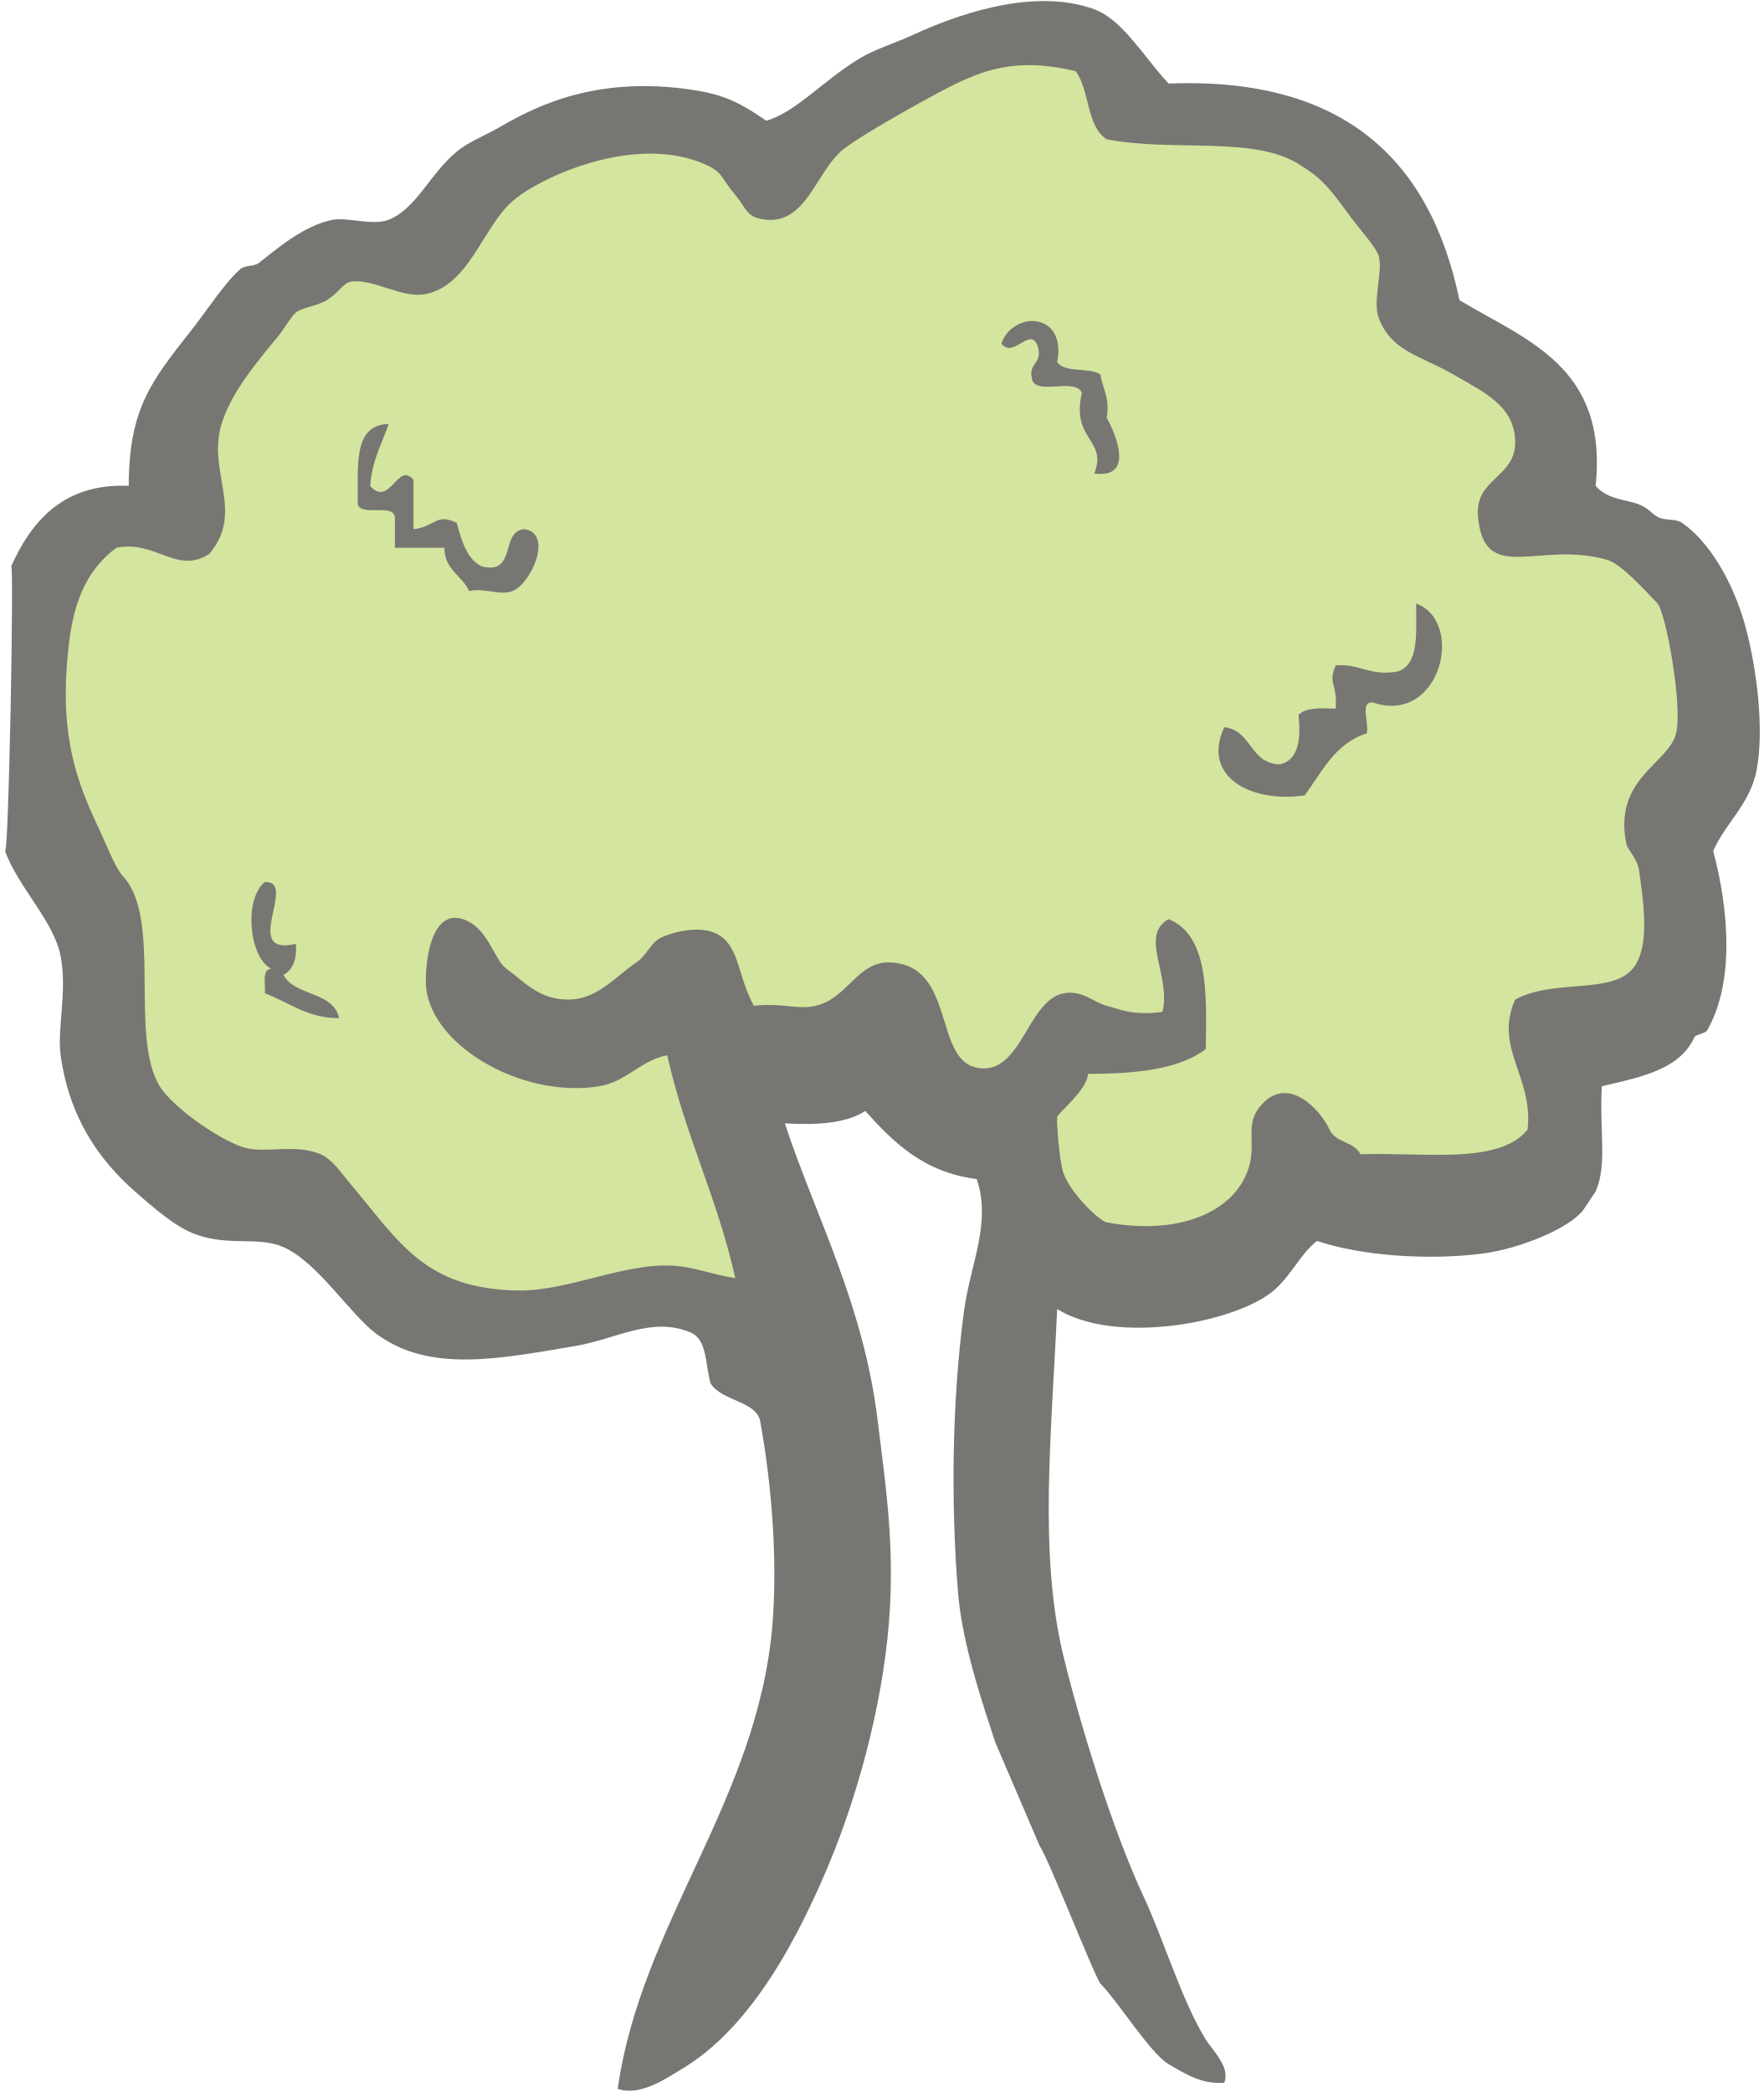
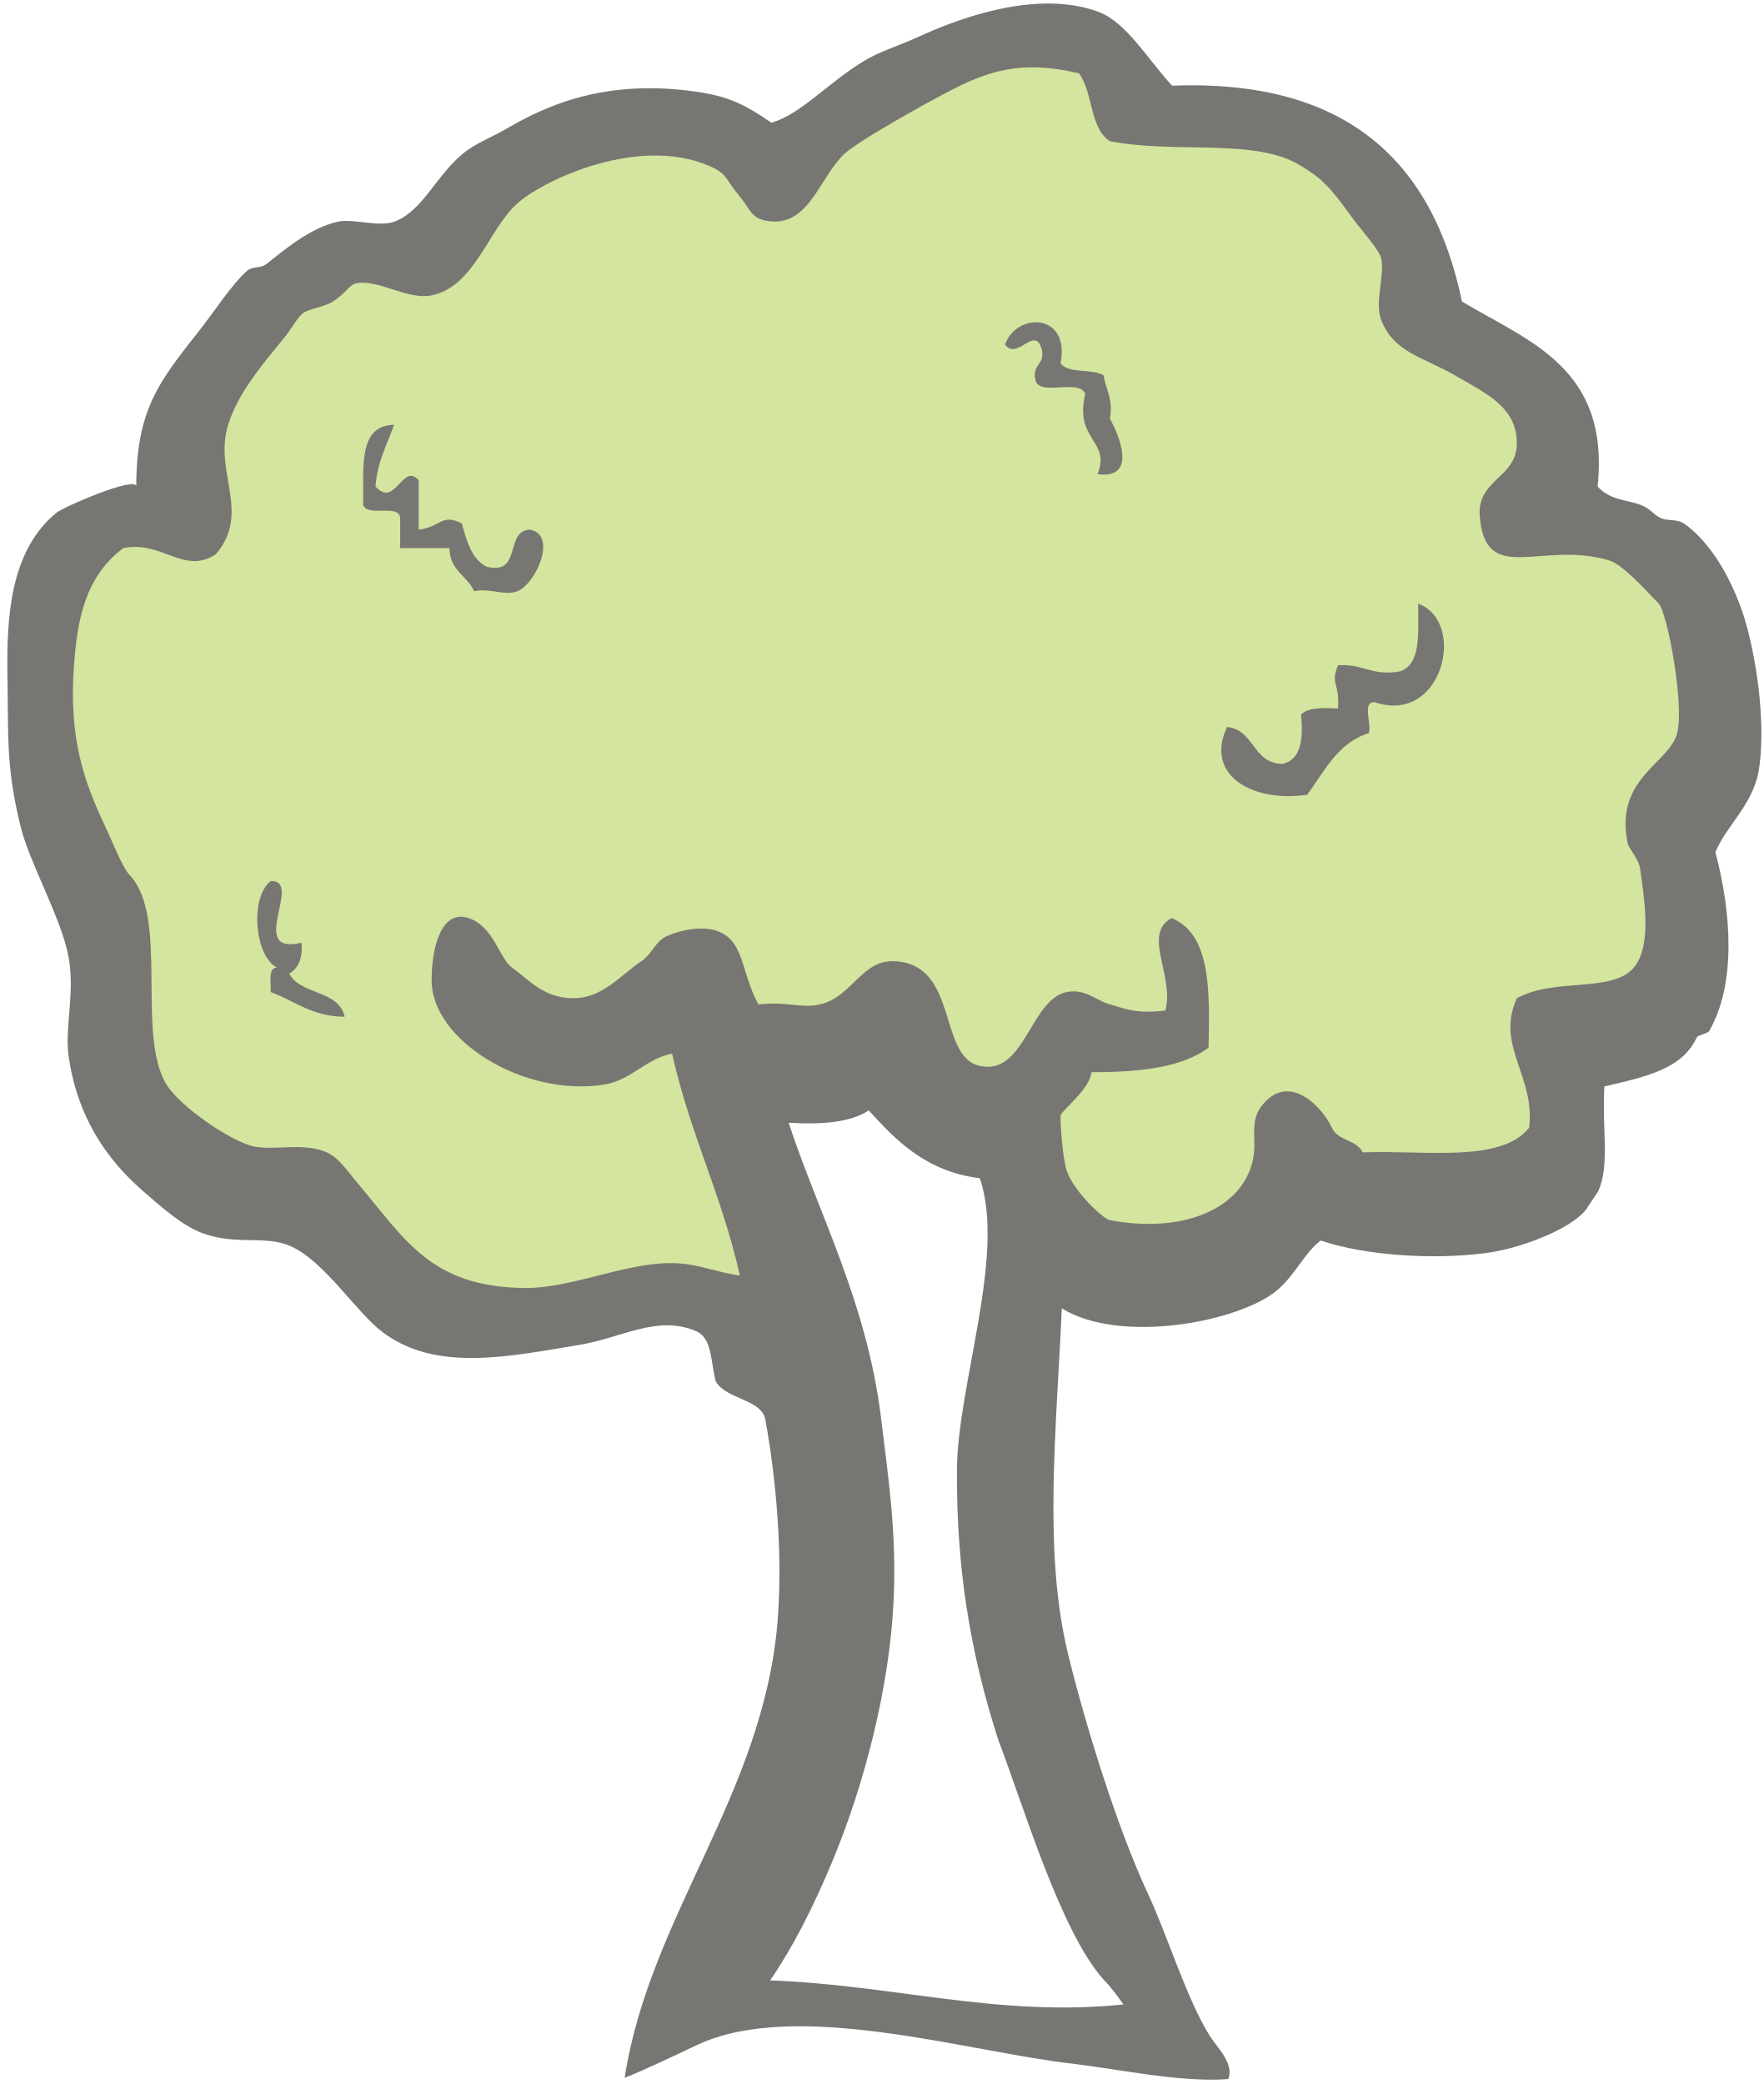
- <svg xmlns="http://www.w3.org/2000/svg" version="1.1" baseProfile="tiny" x="0px" y="0px" width="285px" height="338px" viewBox="-0.8 -0.2 285 338" overflow="visible" xml:space="preserve">
+ <svg xmlns="http://www.w3.org/2000/svg" version="1.1" baseProfile="tiny" x="0px" y="0px" width="286px" height="338px" viewBox="-1 -0.5 286 338" overflow="visible" xml:space="preserve">
  <defs>
</defs>
-   <path fill="#777673" d="M281,100.3c-2-6.8-5.7-13-10-16c-1.2-0.8-2.8-0.3-4-1c-1.1-0.6-1.3-1.3-3-2c-1.9-0.8-5-0.7-7-3  c2-19.3-11.2-23.5-22-30c-4.7-22.6-18.6-36.1-47-35c-4-4.3-7.4-10.3-12-12c-10.4-3.8-23.5,1.5-29,4c-3.2,1.5-6.4,2.4-9,4  c-5.8,3.5-10.3,8.7-15,10c-4.9-3.4-7.5-4.3-12-5c-14.9-2.2-24.5,2.2-31,6c-2.6,1.5-5.1,2.4-7,4c-4.3,3.5-6.5,9.2-11,11  c-2.5,1-6.5-0.4-9,0c-4.8,0.9-9.4,5-12,7c-0.8,0.6-2.2,0.3-3,1c-2.6,2.3-5.3,6.6-8,10c-6.3,8-10,12.6-10,25  c-11.2-0.5-16.1,6.6-19,13c0.5-1.1-0.4,47.6-1,46c2.3,6.1,7.9,11.3,9,17c1.1,5.8-0.6,11.6,0,16c1.4,10.1,6.2,16.9,12,22  c2.9,2.5,6.5,5.8,10,7c5.5,1.9,9.9,0.2,14,2c5.5,2.4,10.8,10.9,15,14c8.6,6.4,20,4,32,2c6.7-1.1,12.5-4.9,18.8-2.2  c2.7,1.2,2.3,5,3.2,8.2c1.8,2.9,7.2,2.8,8,6c2,11,2.8,22.9,2,33c-2.4,28.5-21.2,48.1-25,75c3.6,1.2,7.7-1.6,10-3  c10-5.8,17.6-17.8,24-33c5.4-12.9,9.3-28.5,10-42c0.6-11.5-0.9-20.8-2-30c-2.3-18.9-10.1-33.1-15-48c5.3,0.3,9.9,0,13-2  c4.6,5.1,9.4,9.9,18,11c2.4,7-1,13.8-2,21c-2,14.4-2.2,31.5-1,46c0.7,8.3,4.1,18.2,6,24l7.2,16.8c1.2,1.5,8.9,21.2,9.8,22.2  c3,3.1,8.1,11.3,11,13c2.9,1.7,5.5,3.3,9,3c1-2.5-1.8-5.1-3-7c-3.8-6.1-6.9-16.4-10-23c-5-10.7-10.2-27.5-13-39  c-4-16.5-1.9-35.9-1-56c9.5,5.9,28.9,2.2,35-3c2.9-2.5,4.5-6.2,7-8c7.1,2.4,18.1,3.2,27,2c5.8-0.8,13.7-4,16-7l2-3  c1.9-4.3,0.6-9.7,1-17c7-1.6,12.7-2.9,15-8c0.2-0.3,1.8-0.6,2-1c4.4-7.6,3.6-19.2,1-29c1.8-4.3,5.9-7.5,7-13  C284.3,117.5,283,107.3,281,100.3z" />
-   <path fill="#D3E59E" d="M267,97.3c-2.2-2.3-5.8-6.3-8-7c-11-3.3-20,4.2-21-7c-0.6-6.2,6-6.3,6-12c0-5.8-4.8-8-10-11  c-5.4-3.1-9.9-3.7-12-9c-1.1-2.8,0.6-7.3,0-10c-0.3-1.4-3.2-4.5-5-7c-3.3-4.6-4.7-6-8-8c-7.4-4.6-20.2-1.9-31-4  c-3.3-2.1-2.7-7.9-5-11c-11.3-2.7-16.9,0.6-25,5c-3.6,2-11,6.2-13,8c-4,3.7-5.7,11.6-12,11c-3.2-0.3-3.1-1.7-5-4c-2.5-3-2-3.7-5-5  c-11.3-4.9-26.5,2.1-31,6c-4.8,4.2-7,13.6-14,15c-3.8,0.8-8.4-2.5-12-2c-1.4,0.2-1.7,1.5-4,3c-1.4,0.9-4.1,1.2-5,2  c-0.9,0.8-1.7,2.4-3,4c-3.8,4.6-7.5,9.1-9,14c-2.4,7.7,3.8,14.2-2,21c-5.2,3.4-8.7-2.3-15-1c-6.6,4.9-7.5,12.6-8,19  c-0.9,11.9,1.7,19,5,26c1.2,2.5,2.8,6.7,4,8c6.5,6.8,1,25.8,6,34c2.3,3.7,10.5,9.2,14,10c3.4,0.8,8.2-0.7,12,1c2,0.9,3.3,3,5,5  c7.7,9.1,11.8,16.8,27,17c8,0.1,17.1-4.5,25-4c3.4,0.2,6.1,1.4,10,2c-3-13.3-8-22.7-11-36c-4.3,0.8-6.6,4.3-11,5  c-12.8,2.1-28.1-7.1-28-17c0-4.8,1.4-11.5,6-10c4.1,1.4,4.9,6.4,7,8c3,2.2,5.3,5,10,5c4.7,0,7.6-3.7,11-6c1.7-1.1,2.3-3.2,4-4  c2.3-1.1,5.8-1.7,8-1c4.8,1.4,4.1,6.8,7,12c4.9-0.5,7,0.7,10,0c5.2-1.2,6.7-7.2,12-7c10.6,0.4,7,15.6,14,17c7.2,1.5,8.1-10.8,14-12  c3-0.6,4.8,1.4,7,2c2.3,0.6,4,1.6,9,1c1.5-5.7-3.8-12.3,1-15c6.4,2.6,6.2,11.8,6,21c-4.3,3.3-11.4,4-19,4c-0.2,2.7-4.8,6.2-5,7  c-0.1,0.6,0.3,6.9,1,9c1.2,3.4,5.9,7.8,7,8c11.9,2.2,20.9-1.8,23-9c1.2-4.1-0.8-6.9,2-10c4.4-4.9,9.6,0.9,11,4c1,2.2,4,1.9,5,4  c9.9-0.4,22.4,1.8,27-4c1-8.5-5.5-13.2-2-21c6.2-3.4,15.5-0.8,19-5c3-3.6,1.6-11.4,1-16c-0.2-1.5-1.8-3.3-2-4  c-2.3-10.7,6.8-13.1,8-18C271.1,113.7,268.3,98.7,267,97.3z" />
-   <path fill="#777673" d="M42,142.3c5.4-0.2-4,12.1,5,10c0.2,2.5-0.5,4.2-2,5c1.8,3.5,8,2.6,9,7c-5.3,0-8.1-2.6-12-4  c0.1-1.6-0.5-3.8,1-4C39.5,154.6,38.5,145.1,42,142.3z" />
-   <path fill="#777673" d="M228,97.3c8,3,3.9,19.7-7,16c-2.2-0.2-0.5,3.5-1,5c-5.1,1.6-7.2,6.2-10,10c-8.8,1.3-16.7-3.1-13-11  c4.5,0.5,4.1,5.9,9,6c3-0.7,3.4-4,3-8c1.2-1.2,3.5-1.1,6-1c0.3-4.2-1.3-3.9,0-7c4-0.3,5.5,1.8,10,1C228.5,107.2,228,102.1,228,97.3z  " />
-   <path fill="#777673" d="M62,68.3c-1.1,3.2-2.7,5.9-3,10c3.2,3.6,4.4-4,7-1c0,2.7,0,5.3,0,8c3.6-0.4,3.7-2.7,7-1c0.8,2.9,1.6,5.8,4,7  c5.8,1.5,2.9-5.8,7-6c4.6,0.8,1,8.8-2,10c-2.1,0.8-4.5-0.6-7,0c-1.1-2.5-4-3.4-4-7c-2.7,0-5.3,0-8,0c0-1.7,0-3.3,0-5  c-0.4-2.2-5.3,0-6-2C57.1,75.4,56.1,68.4,62,68.3z" />
-   <path fill="#777673" d="M177,60.3c0.3,2.3,1.6,3.8,1,7c1.3,2.3,4.7,9.9-2,9c2.2-5.5-3.8-5.4-2-13c-0.9-2.5-7,0.3-8-2  c-0.8-2.8,1.4-2.6,1-5c-1-4.5-4,1.7-6-1c1.8-5.3,10.6-5.2,9,3C171.2,60.1,175.2,59.1,177,60.3z" />
+   <path fill="#777673" d="M282.1,100.4c-2-6.8-5.7-13-10-16c-1.2-0.8-2.8-0.3-4-1c-1.1-0.6-1.3-1.3-3-2c-1.9-0.8-5-0.7-7-3  c2-19.3-11.2-23.5-22-30c-4.7-22.6-18.6-36.1-47-35c-4-4.3-7.4-10.3-12-12c-10.4-3.8-23.5,1.5-29,4c-3.2,1.5-6.4,2.4-9,4  c-5.8,3.5-10.3,8.7-15,10c-4.9-3.4-7.5-4.3-12-5c-14.9-2.2-24.5,2.2-31,6c-2.6,1.5-5.1,2.4-7,4c-4.3,3.5-6.5,9.2-11,11  c-2.5,1-6.5-0.4-9,0c-4.8,0.9-9.4,5-12,7c-0.8,0.6-2.2,0.3-3,1c-2.6,2.3-5.3,6.6-8,10c-6.3,8-10,12.6-10,25c0-1.8-12,3.4-13,4.3  c-7.5,6.2-8,17-7.9,26c0.2,10-0.3,14.8,2.1,24.7c1.4,5.9,6.6,14.9,7.8,21.2c1.1,5.8-0.6,11.6,0,16c1.4,10.1,6.2,16.9,12,22  c2.9,2.5,6.5,5.8,10,7c5.5,1.9,9.9,0.2,14,2c5.5,2.4,10.8,10.9,15,14c8.6,6.4,20,4,32,2c6.7-1.1,12.5-4.9,18.8-2.2  c2.7,1.2,2.3,5,3.2,8.2c1.8,2.9,7.2,2.8,8,6c2,11,2.8,22.9,2,33c-2.4,28.1-20.7,47.6-24.8,73.9c4-1.6,7.8-3.5,11.7-5.3  c16-7.6,44,1.1,60.9,3c7.5,0.9,17.8,3.1,25.3,2.5c1-2.5-1.8-5.1-3-7c-3.8-6.1-6.9-16.4-10-23c-5-10.7-10.2-27.5-13-39  c-4-16.5-1.9-35.9-1-56c9.5,5.9,28.9,2.2,35-3c2.9-2.5,4.5-6.2,7-8c7.1,2.4,18.1,3.2,27,2c5.8-0.8,13.7-4,16-7l2-3  c1.9-4.3,0.6-9.7,1-17c7-1.6,12.7-2.9,15-8c0.2-0.3,1.8-0.6,2-1c4.4-7.6,3.6-19.2,1-29c1.8-4.3,5.9-7.5,7-13  C285.4,117.6,284.1,107.4,282.1,100.4C280.1,93.6,284.1,107.4,282.1,100.4C280.1,93.6,284.1,107.4,282.1,100.4z M178,320.6  c1.2,1.2,2.2,2.6,3.2,4c-20.4,2.1-37.4-3.2-57.3-3.9c3.7-5.4,7-11.9,10-19.1c5.4-12.9,9.3-28.5,10-42c0.6-11.5-0.9-20.8-2-30  c-2.3-18.9-10.1-33.1-15-48c5.3,0.3,9.9,0,13-2c4.6,5.1,9.4,9.9,18,11c4.3,12.4-3.7,33.8-3.7,47.4c-0.1,15.4,2,29.1,6.7,43.7  C165,292.4,171,312.8,178,320.6C179.2,321.8,177.1,319.6,178,320.6C179.2,321.8,177.1,319.6,178,320.6z" />
+   <path fill="#D3E59E" d="M268,97.4c-2.2-2.3-5.8-6.3-8-7c-11-3.3-20,4.2-21-7c-0.6-6.2,6-6.3,6-12c0-5.8-4.8-8-10-11  c-5.4-3.1-9.9-3.7-12-9c-1.1-2.8,0.6-7.3,0-10c-0.3-1.4-3.2-4.5-5-7c-3.3-4.6-4.7-6-8-8c-7.4-4.6-20.2-1.9-31-4  c-3.3-2.1-2.7-7.9-5-11c-11.3-2.7-16.9,0.6-25,5c-3.6,2-11,6.2-13,8c-4,3.7-5.7,11.6-12,11c-3.2-0.3-3.1-1.7-5-4c-2.5-3-2-3.7-5-5  c-11.3-4.9-26.5,2.1-31,6c-4.8,4.2-7,13.6-14,15c-3.8,0.8-8.4-2.5-12-2c-1.4,0.2-1.7,1.5-4,3c-1.4,0.9-4.1,1.2-5,2  c-0.9,0.8-1.7,2.4-3,4c-3.8,4.6-7.5,9.1-9,14c-2.4,7.7,3.8,14.2-2,21c-5.2,3.4-8.7-2.3-15-1c-6.6,4.9-7.5,12.6-8,19  c-0.9,11.9,1.7,19,5,26c1.2,2.5,2.8,6.7,4,8c6.5,6.8,1,25.8,6,34c2.3,3.7,10.5,9.2,14,10c3.4,0.8,8.2-0.7,12,1c2,0.9,3.3,3,5,5  c7.7,9.1,11.8,16.8,27,17c8,0.1,17.1-4.5,25-4c3.4,0.2,6.1,1.4,10,2c-3-13.3-8-22.7-11-36c-4.3,0.8-6.6,4.3-11,5  c-12.8,2.1-28.1-7.1-28-17c0-4.8,1.4-11.5,6-10c4.1,1.4,4.9,6.4,7,8c3,2.2,5.3,5,10,5c4.7,0,7.6-3.7,11-6c1.7-1.1,2.3-3.2,4-4  c2.3-1.1,5.8-1.7,8-1c4.8,1.4,4.1,6.8,7,12c4.9-0.5,7,0.7,10,0c5.2-1.2,6.7-7.2,12-7c10.6,0.4,7,15.6,14,17c7.2,1.5,8.1-10.8,14-12  c3-0.6,4.8,1.4,7,2c2.3,0.6,4,1.6,9,1c1.5-5.7-3.8-12.3,1-15c6.4,2.6,6.2,11.8,6,21c-4.3,3.3-11.4,4-19,4c-0.2,2.7-4.8,6.2-5,7  c-0.1,0.6,0.3,6.9,1,9c1.2,3.4,5.9,7.8,7,8c11.9,2.2,20.9-1.8,23-9c1.2-4.1-0.8-6.9,2-10c4.4-4.9,9.6,0.9,11,4c1,2.2,4,1.9,5,4  c9.9-0.4,22.4,1.8,27-4c1-8.5-5.5-13.2-2-21c6.2-3.4,15.5-0.8,19-5c3-3.6,1.6-11.4,1-16c-0.2-1.5-1.8-3.3-2-4  c-2.3-10.7,6.8-13.1,8-18C272.2,113.8,269.4,98.8,268,97.4C265.8,95.1,269.4,98.8,268,97.4z" />
+   <path fill="#777673" d="M42.9,142.4c5.4-0.2-4,12.1,5,10c0.2,2.5-0.5,4.2-2,5c1.8,3.5,8,2.6,9,7c-5.3,0-8.1-2.6-12-4  c0.1-1.6-0.5-3.8,1-4C40.4,154.7,39.4,145.2,42.9,142.4z" />
+   <path fill="#777673" d="M229,97.4c8,3,3.9,19.7-7,16c-2.2-0.2-0.5,3.5-1,5c-5.1,1.6-7.2,6.2-10,10c-8.8,1.3-16.7-3.1-13-11  c4.5,0.5,4.1,5.9,9,6c3-0.7,3.4-4,3-8c1.2-1.2,3.5-1.1,6-1c0.3-4.2-1.3-3.9,0-7c4-0.3,5.5,1.8,10,1C229.5,107.3,229,102.2,229,97.4z  " />
+   <path fill="#777673" d="M62.9,68.4c-1.1,3.2-2.7,5.9-3,10c3.2,3.6,4.4-4,7-1c0,2.7,0,5.3,0,8c3.6-0.4,3.7-2.7,7-1  c0.8,2.9,1.6,5.8,4,7c5.8,1.5,2.9-5.8,7-6c4.6,0.8,1,8.8-2,10c-2.1,0.8-4.5-0.6-7,0c-1.1-2.5-4-3.4-4-7c-2.7,0-5.3,0-8,0  c0-1.7,0-3.3,0-5c-0.4-2.2-5.3,0-6-2C58,75.5,57,68.5,62.9,68.4z" />
+   <path fill="#777673" d="M178,60.4c0.3,2.3,1.6,3.8,1,7c1.3,2.3,4.7,9.9-2,9c2.2-5.5-3.8-5.4-2-13c-0.9-2.5-7,0.3-8-2  c-0.8-2.8,1.4-2.6,1-5c-1-4.5-4,1.7-6-1c1.8-5.3,10.6-5.2,9,3C172.2,60.2,176.2,59.2,178,60.4z" />
</svg>
